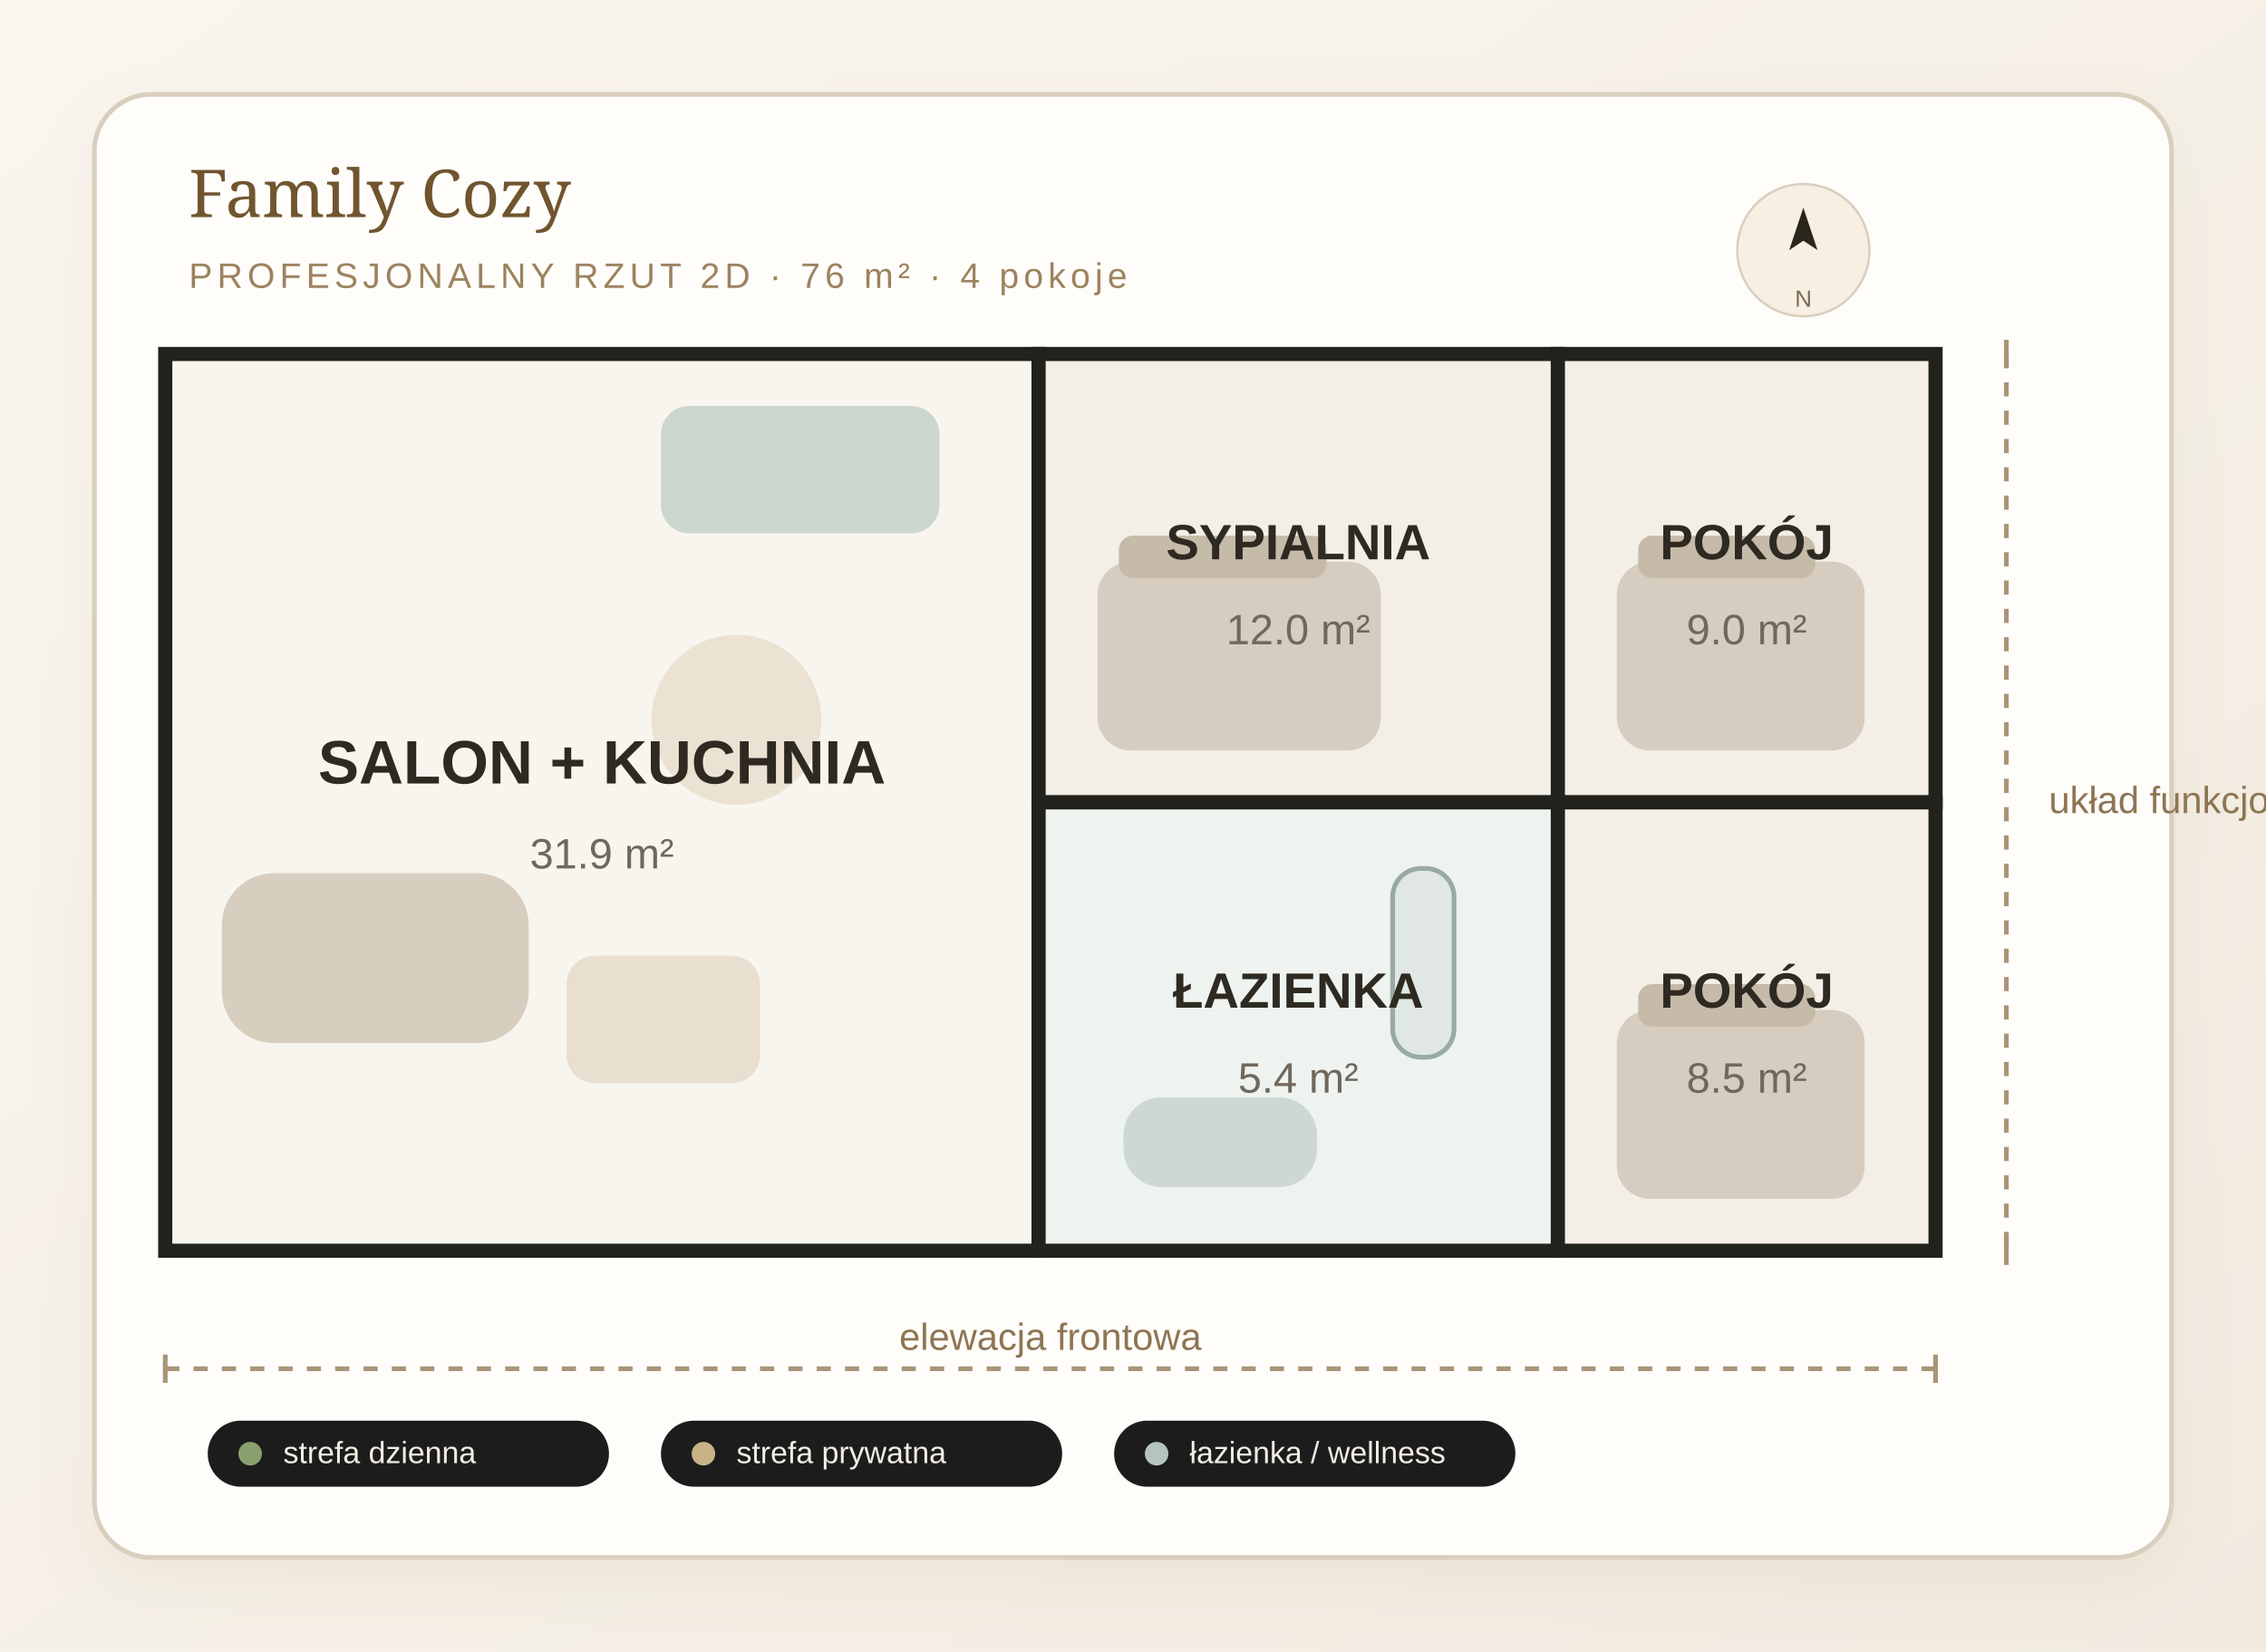
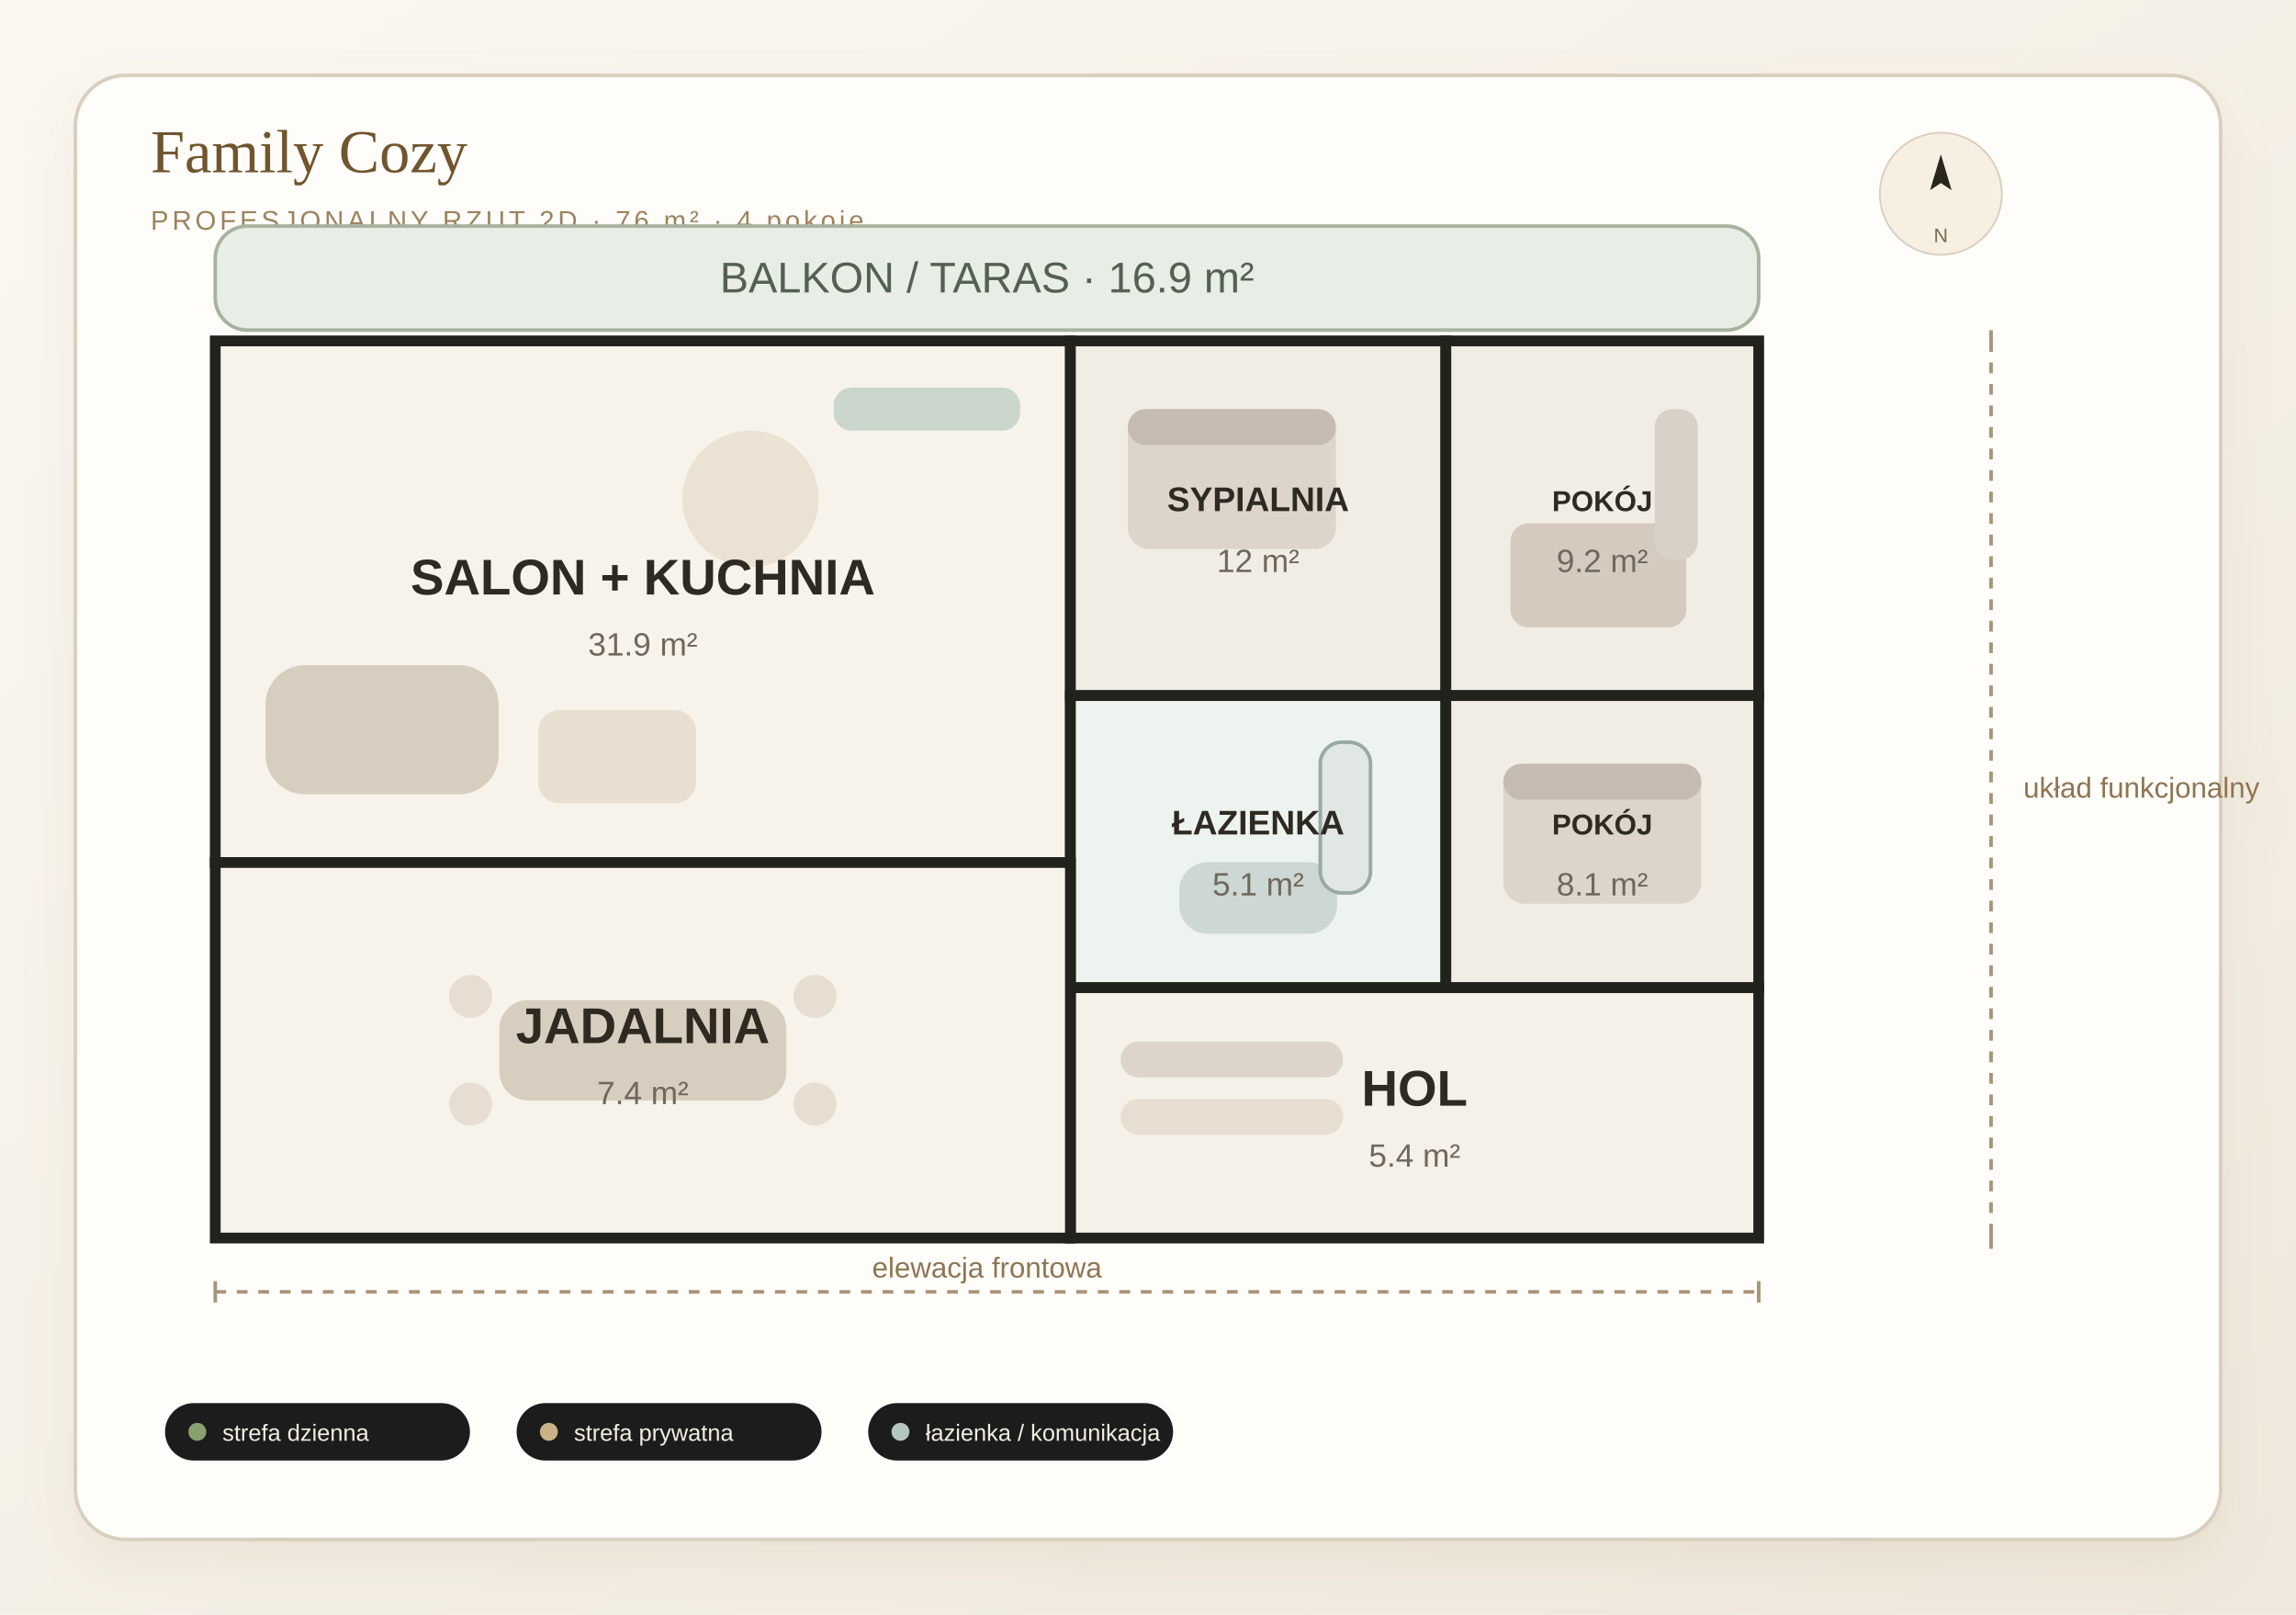
- <svg xmlns="http://www.w3.org/2000/svg" viewBox="0 0 960 700">
+ <svg xmlns="http://www.w3.org/2000/svg" viewBox="0 0 1280 900">
  <defs>
    <filter id="softShadow" x="-20%" y="-20%" width="140%" height="140%">
-       <feDropShadow dx="0" dy="10" stdDeviation="12" flood-color="#b59b74" flood-opacity="0.12" />
+       <feDropShadow dx="0" dy="14" stdDeviation="14" flood-color="#b59b74" flood-opacity="0.14" />
    </filter>
    <linearGradient id="paper" x1="0" x2="1" y1="0" y2="1">
-       <stop stop-color="#faf6ef" />
-       <stop offset="1" stop-color="#f1eadf" />
+       <stop stop-color="#fbf8f1" />
+       <stop offset="1" stop-color="#efe8dc" />
    </linearGradient>
  </defs>
  <rect width="100%" height="100%" fill="url(#paper)" />
  <g filter="url(#softShadow)">
-     <rect x="40" y="40" width="880" height="620" rx="24" fill="#fffdfa" stroke="#d9cfbe" stroke-width="2" />
-     <text x="80" y="92" font-family="Georgia" font-size="28" fill="#70552f">Family Cozy</text>
-     <text x="80" y="122" font-family="Arial" font-size="15" letter-spacing="2" fill="#9c835f">PROFESJONALNY RZUT 2D · 76 m² · 4 pokoje</text>
-     <g transform="translate(736 78)">
-       <circle cx="28" cy="28" r="28" fill="#f6efe2" stroke="#d9cfbe" />
-       <path d="M28 10 L34 28 L28 24 L22 28 Z" fill="#29251f" />
-       <text x="28" y="52" text-anchor="middle" font-family="Arial" font-size="10" fill="#7b6a56">N</text>
+     <rect x="42" y="42" width="1196" height="816" rx="28" fill="#fffdfa" stroke="#d9cfbe" stroke-width="2" />
+     <text x="84" y="96" font-family="Georgia, 'Times New Roman', serif" font-size="34" fill="#70552f">Family Cozy</text>
+     <text x="84" y="128" font-family="Arial, Helvetica, sans-serif" font-size="15" letter-spacing="2" fill="#9c835f">PROFESJONALNY RZUT 2D · 76 m² · 4 pokoje</text>
+     <g transform="translate(1048 74)">
+       <circle cx="34" cy="34" r="34" fill="#f6efe2" stroke="#d9cfbe" />
+       <path d="M34 12 L40 32 L34 28 L28 32 Z" fill="#29251f" />
+       <text x="34" y="61" text-anchor="middle" font-family="Arial, Helvetica, sans-serif" font-size="11" fill="#7b6a56">N</text>
    </g>
-     <rect x="70" y="150" width="750" height="54" rx="16" fill="#e8eee5" stroke="#a8b39f" stroke-width="2" />
-     <text x="445" y="184" text-anchor="middle" font-family="Arial" font-size="23" fill="#536153">BALKON / TARAS · 16.9 m²</text>
+     <rect x="120" y="126" width="860.465" height="58" rx="18" fill="#e8eee5" stroke="#a8b39f" stroke-width="2" />
+     <text x="550.233" y="163" text-anchor="middle" font-family="Arial, Helvetica, sans-serif" font-size="24" font-weight="500" fill="#536153">BALKON / TARAS · 16.9 m²</text>
    <g>
-       <rect x="70" y="150" width="370" height="380" fill="#f8f5ef" stroke="#23201c" stroke-width="6" />
-       <rect x="94" y="370" width="130" height="72" rx="22" fill="#d8cebf" />
-       <rect x="240" y="405" width="82" height="54" rx="12" fill="#e8dfd0" />
-       <rect x="280" y="172" width="118" height="54" rx="12" fill="#cbd7cd" />
-       <circle cx="312" cy="305" r="36" fill="#ebe2d3" />
-       <text x="255" y="332" text-anchor="middle" font-family="Arial" font-size="26" font-weight="700" fill="#2f2a24">SALON + KUCHNIA</text>
-       <text x="255" y="368" text-anchor="middle" font-family="Arial" font-size="18" fill="#6f675c">31.9 m²</text>
+       <rect x="120" y="190" width="476.744" height="290.698" fill="#f7f3eb" stroke="#23201c" stroke-width="6" />
+       <rect x="148" y="370.698" width="130" height="72" rx="22" fill="#d8cebf" />
+       <rect x="300" y="395.698" width="88" height="52" rx="12" fill="#e8dfd0" />
+       <circle cx="418.372" cy="278" r="38" fill="#ebe2d3" />
+       <rect x="464.744" y="216" width="104" height="24" rx="10" fill="#cbd7cd" />
+       <text x="358.372" y="331.349" text-anchor="middle" font-family="Arial, Helvetica, sans-serif" font-size="28" font-weight="700" fill="#2f2a24">SALON + KUCHNIA</text>
+       <text x="358.372" y="365.349" text-anchor="middle" font-family="Arial, Helvetica, sans-serif" font-size="18" font-weight="400" fill="#6f675c">31.9 m²</text>
    </g>
    <g>
-       <rect x="440" y="150" width="220" height="190" fill="#f3efe7" stroke="#23201c" stroke-width="6" />
-       <rect x="465" y="238" width="120" height="80" rx="14" fill="#d6ccbf" />
-       <rect x="474" y="227" width="88" height="18" rx="6" fill="#c6baa9" />
-       <text x="550" y="237" text-anchor="middle" font-family="Arial" font-size="21" font-weight="700" fill="#2f2a24">SYPIALNIA</text>
-       <text x="550" y="273" text-anchor="middle" font-family="Arial" font-size="18" fill="#6f675c">12.0 m²</text>
+       <rect x="596.744" y="190" width="209.302" height="197.674" fill="#f1ede5" stroke="#23201c" stroke-width="6" />
+       <rect x="628.744" y="228" width="116" height="78" rx="12" fill="#ddd5ca" />
+       <rect x="628.744" y="228" width="116" height="20" rx="10" fill="#c6bbb0" />
+       <text x="701.395" y="284.837" text-anchor="middle" font-family="Arial, Helvetica, sans-serif" font-size="19.027" font-weight="700" fill="#2f2a24">SYPIALNIA</text>
+       <text x="701.395" y="318.837" text-anchor="middle" font-family="Arial, Helvetica, sans-serif" font-size="18" font-weight="400" fill="#6f675c">12 m²</text>
    </g>
    <g>
-       <rect x="660" y="150" width="160" height="190" fill="#f3efe7" stroke="#23201c" stroke-width="6" />
-       <rect x="685" y="238" width="105" height="80" rx="14" fill="#d6ccbf" />
-       <rect x="694" y="227" width="75" height="18" rx="6" fill="#c6baa9" />
-       <text x="740" y="237" text-anchor="middle" font-family="Arial" font-size="21" font-weight="700" fill="#2f2a24">POKÓJ</text>
-       <text x="740" y="273" text-anchor="middle" font-family="Arial" font-size="18" fill="#6f675c">9.0 m²</text>
+       <rect x="806.047" y="190" width="174.419" height="197.674" fill="#f1ede5" stroke="#23201c" stroke-width="6" />
+       <rect x="842.047" y="291.674" width="98" height="58" rx="10" fill="#d4cabd" />
+       <rect x="922.465" y="228" width="24" height="84" rx="10" fill="#d8d1c8" />
+       <text x="893.256" y="284.837" text-anchor="middle" font-family="Arial, Helvetica, sans-serif" font-size="16" font-weight="700" fill="#2f2a24">POKÓJ</text>
+       <text x="893.256" y="318.837" text-anchor="middle" font-family="Arial, Helvetica, sans-serif" font-size="18" font-weight="400" fill="#6f675c">9.2 m²</text>
    </g>
    <g>
-       <rect x="440" y="340" width="220" height="190" fill="#eef3ef" stroke="#23201c" stroke-width="6" />
-       <rect x="476" y="465" width="82" height="38" rx="16" fill="#cdd8d4" />
-       <rect x="590" y="368" width="26" height="80" rx="12" fill="#e0e7e5" stroke="#99a9a4" stroke-width="2" />
-       <text x="550" y="427" text-anchor="middle" font-family="Arial" font-size="21" font-weight="700" fill="#2f2a24">ŁAZIENKA</text>
-       <text x="550" y="463" text-anchor="middle" font-family="Arial" font-size="18" fill="#6f675c">5.4 m²</text>
+       <rect x="596.744" y="387.674" width="209.302" height="162.791" fill="#edf3ef" stroke="#23201c" stroke-width="6" />
+       <rect x="657.395" y="480.465" width="88" height="40" rx="16" fill="#cdd8d4" />
+       <rect x="736.047" y="413.674" width="28" height="84" rx="12" fill="#e0e7e5" stroke="#99a9a4" stroke-width="2" />
+       <text x="701.395" y="465.07" text-anchor="middle" font-family="Arial, Helvetica, sans-serif" font-size="19.027" font-weight="700" fill="#2f2a24">ŁAZIENKA</text>
+       <text x="701.395" y="499.07" text-anchor="middle" font-family="Arial, Helvetica, sans-serif" font-size="18" font-weight="400" fill="#6f675c">5.1 m²</text>
    </g>
    <g>
-       <rect x="660" y="340" width="160" height="190" fill="#f3efe7" stroke="#23201c" stroke-width="6" />
-       <rect x="685" y="428" width="105" height="80" rx="14" fill="#d6ccbf" />
-       <rect x="694" y="417" width="75" height="18" rx="6" fill="#c6baa9" />
-       <text x="740" y="427" text-anchor="middle" font-family="Arial" font-size="21" font-weight="700" fill="#2f2a24">POKÓJ</text>
-       <text x="740" y="463" text-anchor="middle" font-family="Arial" font-size="18" fill="#6f675c">8.5 m²</text>
+       <rect x="806.047" y="387.674" width="174.419" height="162.791" fill="#f1ede5" stroke="#23201c" stroke-width="6" />
+       <rect x="838.047" y="425.674" width="110.419" height="78" rx="12" fill="#ddd5ca" />
+       <rect x="838.047" y="425.674" width="110.419" height="20" rx="10" fill="#c6bbb0" />
+       <text x="893.256" y="465.07" text-anchor="middle" font-family="Arial, Helvetica, sans-serif" font-size="16" font-weight="700" fill="#2f2a24">POKÓJ</text>
+       <text x="893.256" y="499.07" text-anchor="middle" font-family="Arial, Helvetica, sans-serif" font-size="18" font-weight="400" fill="#6f675c">8.1 m²</text>
    </g>
-     <line x1="70" y1="580" x2="820" y2="580" stroke="#a89579" stroke-width="2" stroke-dasharray="6 6" />
-     <line x1="70" y1="574" x2="70" y2="586" stroke="#a89579" stroke-width="2" />
-     <line x1="820" y1="574" x2="820" y2="586" stroke="#a89579" stroke-width="2" />
-     <text x="445" y="572" text-anchor="middle" dominant-baseline="auto" font-family="Arial" font-size="16" fill="#8e7552">elewacja frontowa</text>
-     <line x1="850" y1="150" x2="850" y2="530" stroke="#a89579" stroke-width="2" stroke-dasharray="6 6" />
-     <line x1="850" y1="144" x2="850" y2="156" stroke="#a89579" stroke-width="2" />
-     <line x1="850" y1="524" x2="850" y2="536" stroke="#a89579" stroke-width="2" />
-     <text x="868" y="340" text-anchor="start" dominant-baseline="middle" font-family="Arial" font-size="16" fill="#8e7552">układ funkcjonalny</text>
-     <g transform="translate(88 602)">
-       <rect width="170" height="28" rx="14" fill="#1f1f1d" />
-       <circle cx="18" cy="14" r="5" fill="#8aa070" />
-       <text x="32" y="18" font-family="Arial" font-size="13" fill="#f2ede4">strefa dzienna</text>
+     <g>
+       <rect x="596.744" y="550.465" width="383.721" height="139.535" fill="#f5f0e8" stroke="#23201c" stroke-width="6" />
+       <rect x="624.744" y="580.465" width="124" height="20" rx="10" fill="#ddd5ca" />
+       <rect x="624.744" y="612.465" width="124" height="20" rx="10" fill="#e7ded1" />
+       <text x="788.605" y="616.233" text-anchor="middle" font-family="Arial, Helvetica, sans-serif" font-size="28" font-weight="700" fill="#2f2a24">HOL</text>
+       <text x="788.605" y="650.233" text-anchor="middle" font-family="Arial, Helvetica, sans-serif" font-size="18" font-weight="400" fill="#6f675c">5.4 m²</text>
    </g>
-     <g transform="translate(280 602)">
-       <rect width="170" height="28" rx="14" fill="#1f1f1d" />
-       <circle cx="18" cy="14" r="5" fill="#c9b287" />
-       <text x="32" y="18" font-family="Arial" font-size="13" fill="#f2ede4">strefa prywatna</text>
+     <g>
+       <rect x="120" y="480.698" width="476.744" height="209.302" fill="#f7f3eb" stroke="#23201c" stroke-width="6" />
+       <rect x="278.372" y="557.349" width="160" height="56" rx="16" fill="#d8cebf" />
+       <circle cx="262.372" cy="555.349" r="12" fill="#e7ded1" />
+       <circle cx="454.372" cy="555.349" r="12" fill="#e7ded1" />
+       <circle cx="262.372" cy="615.349" r="12" fill="#e7ded1" />
+       <circle cx="454.372" cy="615.349" r="12" fill="#e7ded1" />
+       <text x="358.372" y="581.349" text-anchor="middle" font-family="Arial, Helvetica, sans-serif" font-size="28" font-weight="700" fill="#2f2a24">JADALNIA</text>
+       <text x="358.372" y="615.349" text-anchor="middle" font-family="Arial, Helvetica, sans-serif" font-size="18" font-weight="400" fill="#6f675c">7.4 m²</text>
    </g>
-     <g transform="translate(472 602)">
-       <rect width="170" height="28" rx="14" fill="#1f1f1d" />
-       <circle cx="18" cy="14" r="5" fill="#b4c5be" />
-       <text x="32" y="18" font-family="Arial" font-size="13" fill="#f2ede4">łazienka / wellness</text>
+     <line x1="120" y1="720" x2="980.465" y2="720" stroke="#a89579" stroke-width="2" stroke-dasharray="6 6" />
+     <line x1="120" y1="714" x2="120" y2="726" stroke="#a89579" stroke-width="2" />
+     <line x1="980.465" y1="714" x2="980.465" y2="726" stroke="#a89579" stroke-width="2" />
+     <text x="550.233" y="712" text-anchor="middle" font-family="Arial, Helvetica, sans-serif" font-size="16" fill="#8e7552">elewacja frontowa</text>
+     <line x1="1110" y1="190" x2="1110" y2="690" stroke="#a89579" stroke-width="2" stroke-dasharray="6 6" />
+     <line x1="1110" y1="184" x2="1110" y2="196" stroke="#a89579" stroke-width="2" />
+     <line x1="1110" y1="684" x2="1110" y2="696" stroke="#a89579" stroke-width="2" />
+     <text x="1128" y="440" dominant-baseline="middle" font-family="Arial, Helvetica, sans-serif" font-size="16" fill="#8e7552">układ funkcjonalny</text>
+     <g transform="translate(92 782)">
+       <rect width="170" height="32" rx="16" fill="#1f1f1d" />
+       <circle cx="18" cy="16" r="5" fill="#8aa070" />
+       <text x="32" y="21" font-family="Arial, Helvetica, sans-serif" font-size="13" fill="#f2ede4">strefa dzienna</text>
+     </g>
+     <g transform="translate(288 782)">
+       <rect width="170" height="32" rx="16" fill="#1f1f1d" />
+       <circle cx="18" cy="16" r="5" fill="#c9b287" />
+       <text x="32" y="21" font-family="Arial, Helvetica, sans-serif" font-size="13" fill="#f2ede4">strefa prywatna</text>
+     </g>
+     <g transform="translate(484 782)">
+       <rect width="170" height="32" rx="16" fill="#1f1f1d" />
+       <circle cx="18" cy="16" r="5" fill="#b4c5be" />
+       <text x="32" y="21" font-family="Arial, Helvetica, sans-serif" font-size="13" fill="#f2ede4">łazienka / komunikacja</text>
    </g>
  </g>
</svg>
